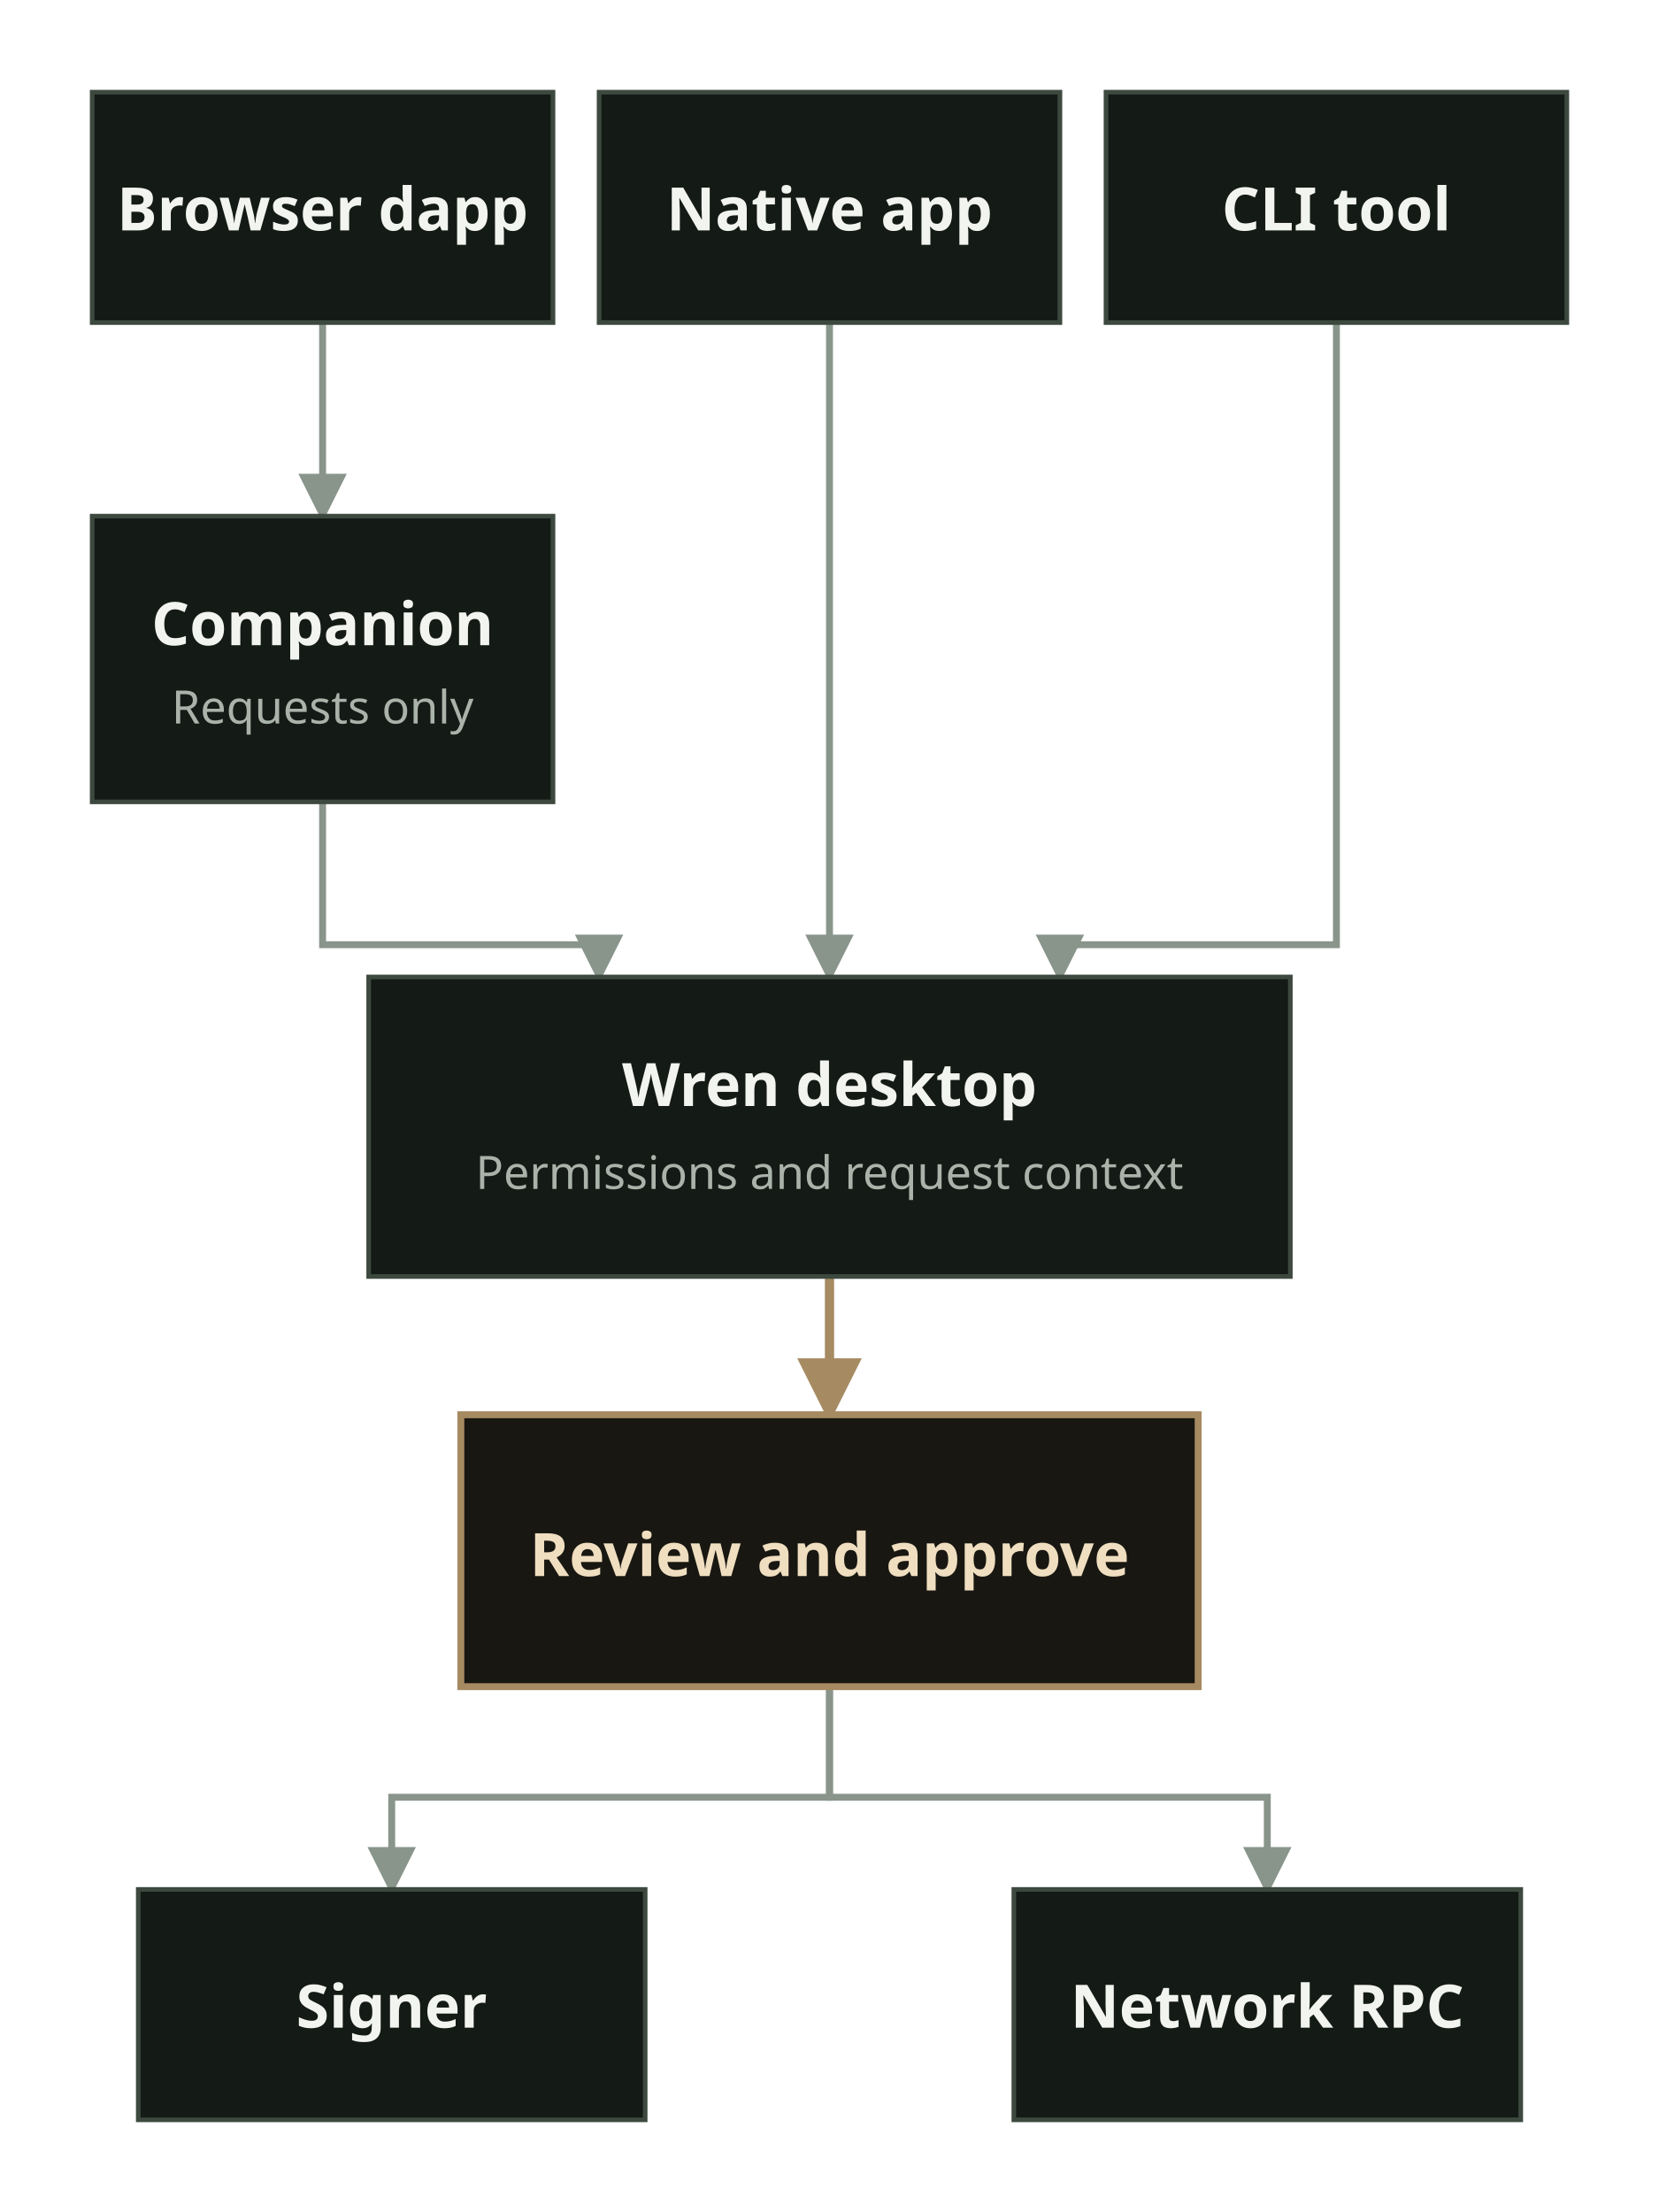
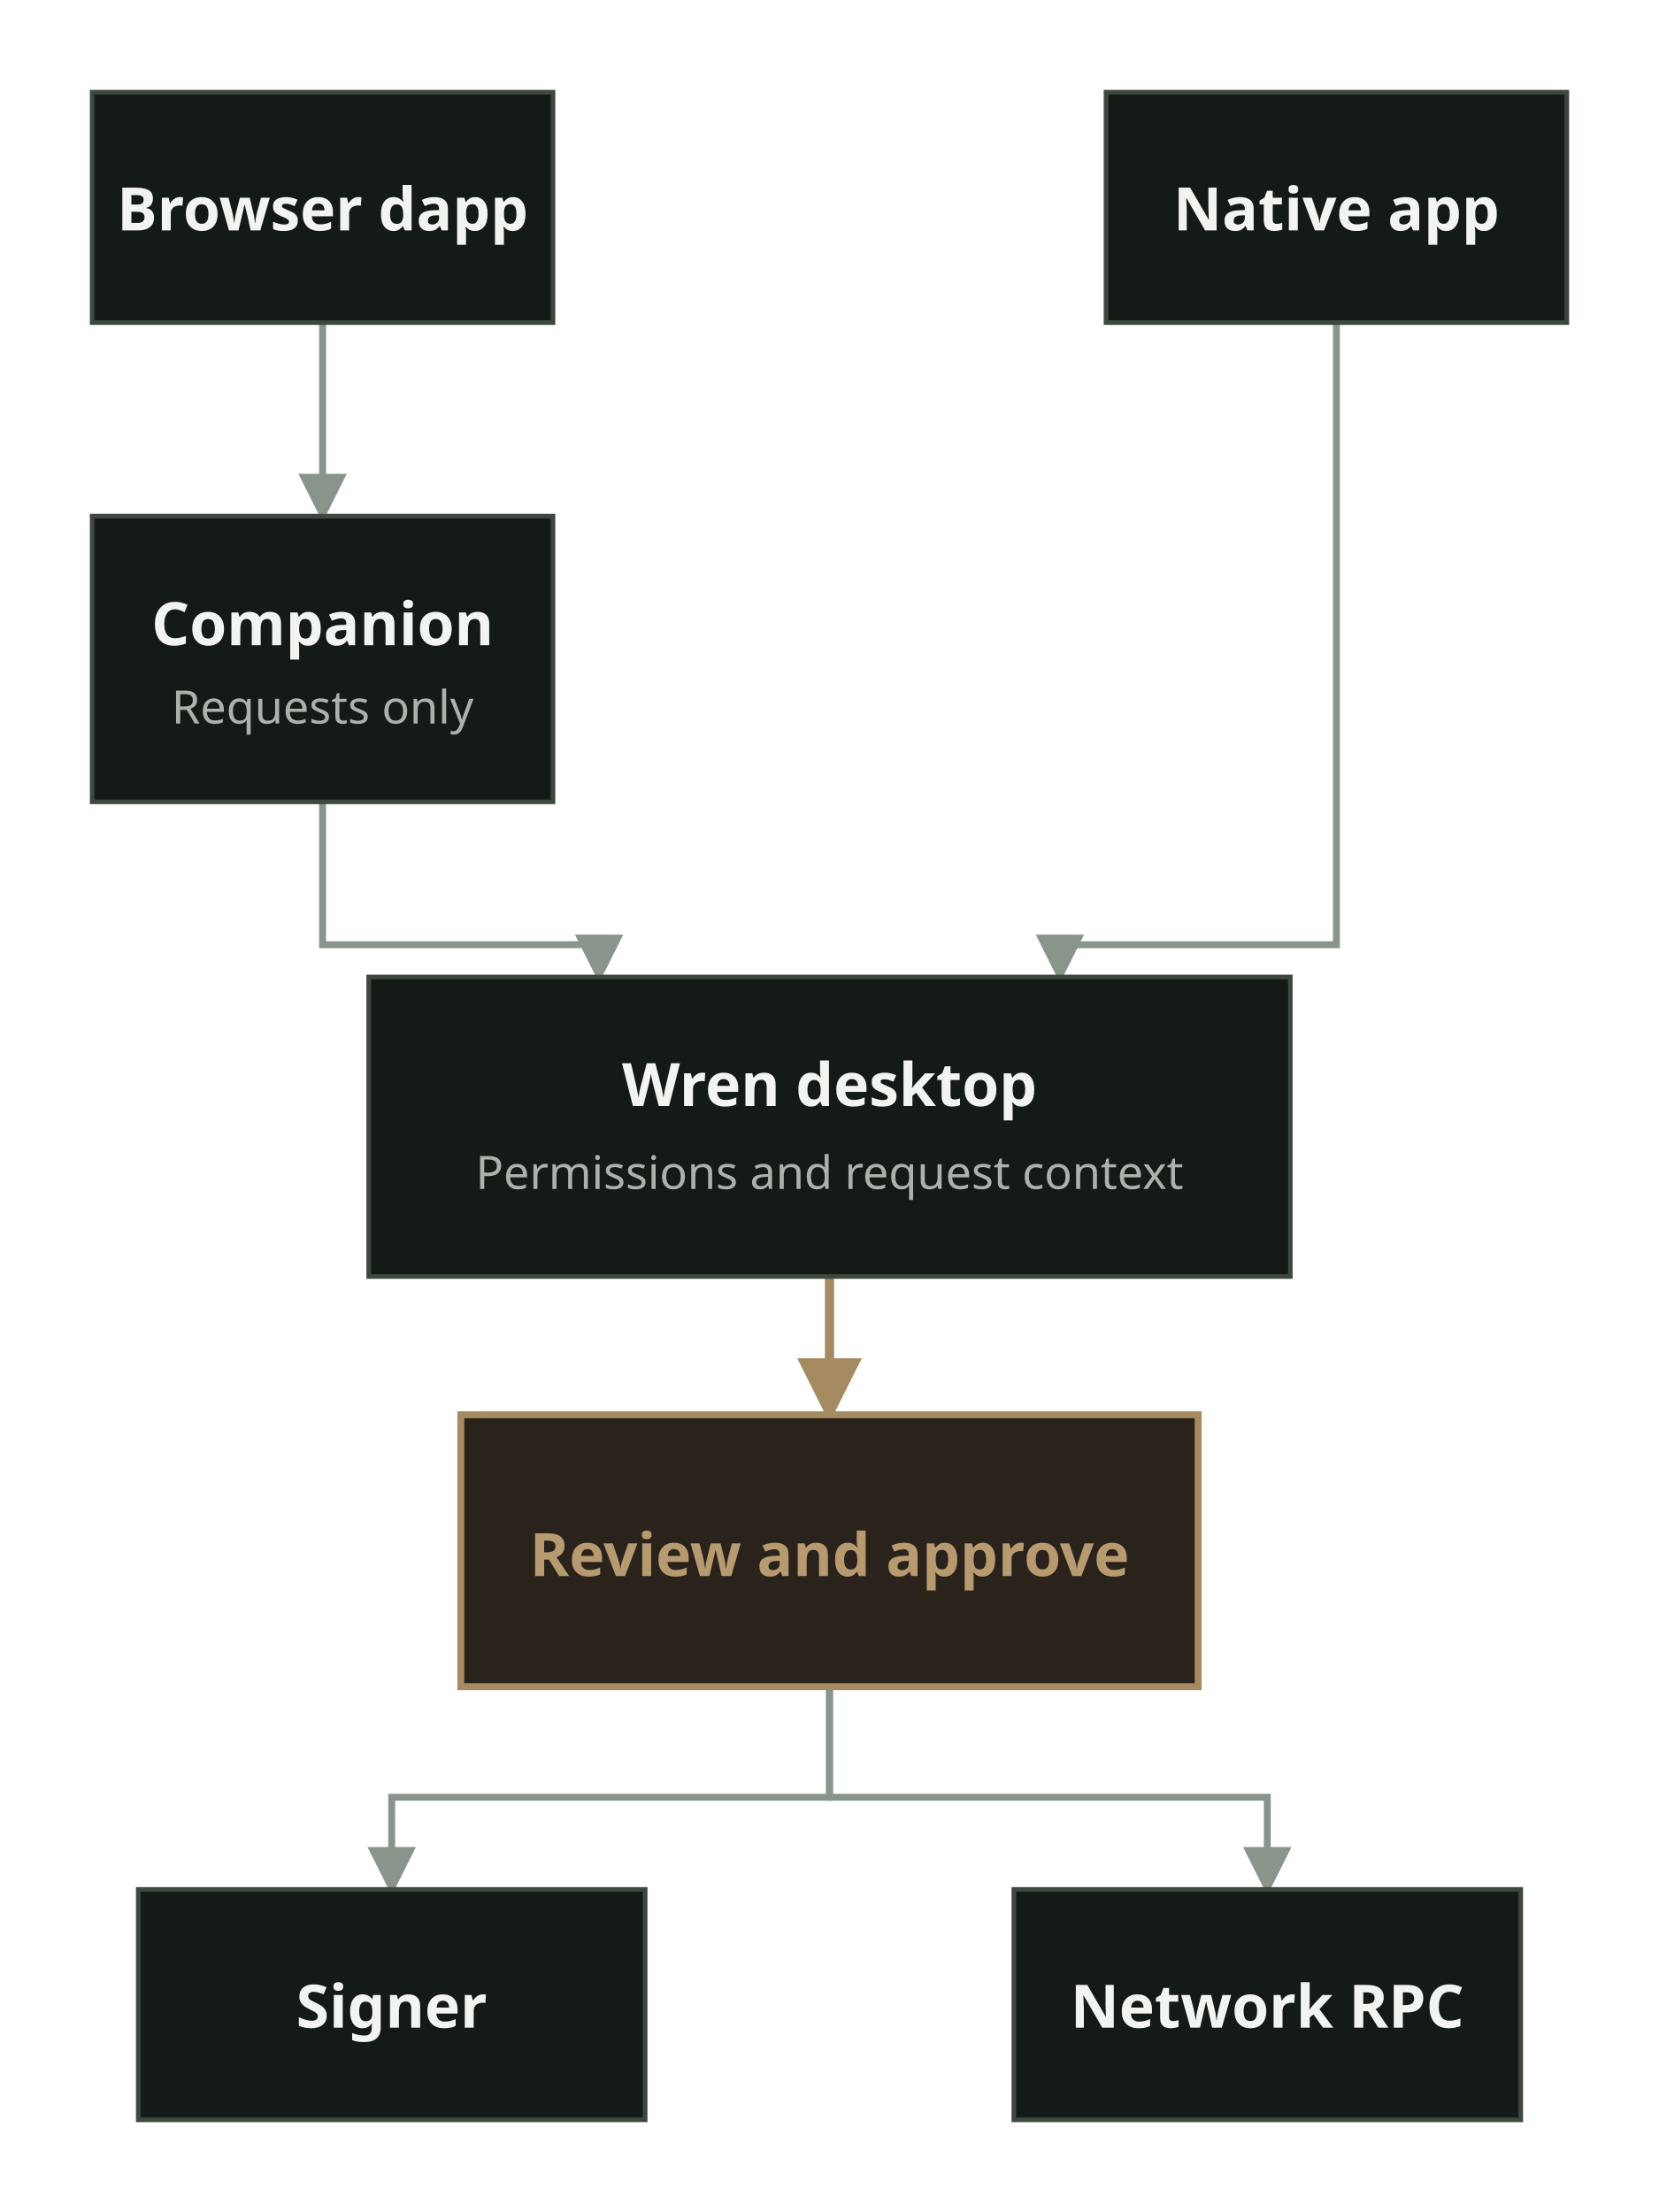
<svg xmlns="http://www.w3.org/2000/svg" viewBox="0 0 360 480" role="img" aria-labelledby="title description">
  <defs>
    <marker id="arrow" viewBox="0 0 8 8" refX="7" refY="4" markerWidth="7" markerHeight="7" orient="auto-start-reverse">
      <path d="M 0 0 L 8 4 L 0 8 Z" fill="#89958b" />
    </marker>
    <marker id="arrow-accent" viewBox="0 0 8 8" refX="7" refY="4" markerWidth="7" markerHeight="7" orient="auto-start-reverse">
      <path d="M 0 0 L 8 4 L 0 8 Z" fill="#a68a61" />
    </marker>
    <style>
      .node { fill: #141a16; stroke: #3d493f; stroke-width: 1; }
-       .decision { fill: #181711; stroke: #a68a61; stroke-width: 1.5; }
+       .decision { fill: #29231b; stroke: #a68a61; stroke-width: 1.5; }
      .route { fill: none; stroke: #89958b; stroke-width: 1.5; marker-end: url(#arrow); }
      .authority { fill: none; stroke: #a68a61; stroke-width: 2; marker-end: url(#arrow-accent); }
      .label { fill: #f2f4ef; font: 600 13px Recursive, MainFont, sans-serif; text-anchor: middle; }
      .detail { fill: #a9b3aa; font: 400 10px Recursive, MainFont, sans-serif; text-anchor: middle; }
-       .accent { fill: #f0dec0; }
+       .accent { fill: #b79a70; }
    </style>
  </defs>
  <path class="route" d="M 70 70 V 112" />
  <path class="route" d="M 70 174 V 205 H 130 V 212" />
-   <path class="route" d="M 180 70 V 212" />
  <path class="route" d="M 290 70 V 205 H 230 V 212" />
  <path class="authority" d="M 180 277 V 307" />
  <path class="route" d="M 180 366 V 390 H 85 V 410" />
  <path class="route" d="M 180 366 V 390 H 275 V 410" />
  <rect class="node" x="20" y="20" width="100" height="50" />
  <text class="label" x="70" y="50">Browser dapp</text>
-   <rect class="node" x="130" y="20" width="100" height="50" />
-   <text class="label" x="180" y="50">Native app</text>
  <rect class="node" x="240" y="20" width="100" height="50" />
-   <text class="label" x="290" y="50">CLI tool</text>
+   <text class="label" x="290" y="50">Native app</text>
  <rect class="node" x="20" y="112" width="100" height="62" />
  <text class="label" x="70" y="140">Companion</text>
  <text class="detail" x="70" y="157">Requests only</text>
  <rect class="node" x="80" y="212" width="200" height="65" />
  <text class="label" x="180" y="240">Wren desktop</text>
  <text class="detail" x="180" y="258">Permissions and request context</text>
  <rect class="decision" x="100" y="307" width="160" height="59" />
  <text class="label accent" x="180" y="342">Review and approve</text>
  <rect class="node" x="30" y="410" width="110" height="50" />
  <text class="label" x="85" y="440">Signer</text>
  <rect class="node" x="220" y="410" width="110" height="50" />
  <text class="label" x="275" y="440">Network RPC</text>
</svg>
